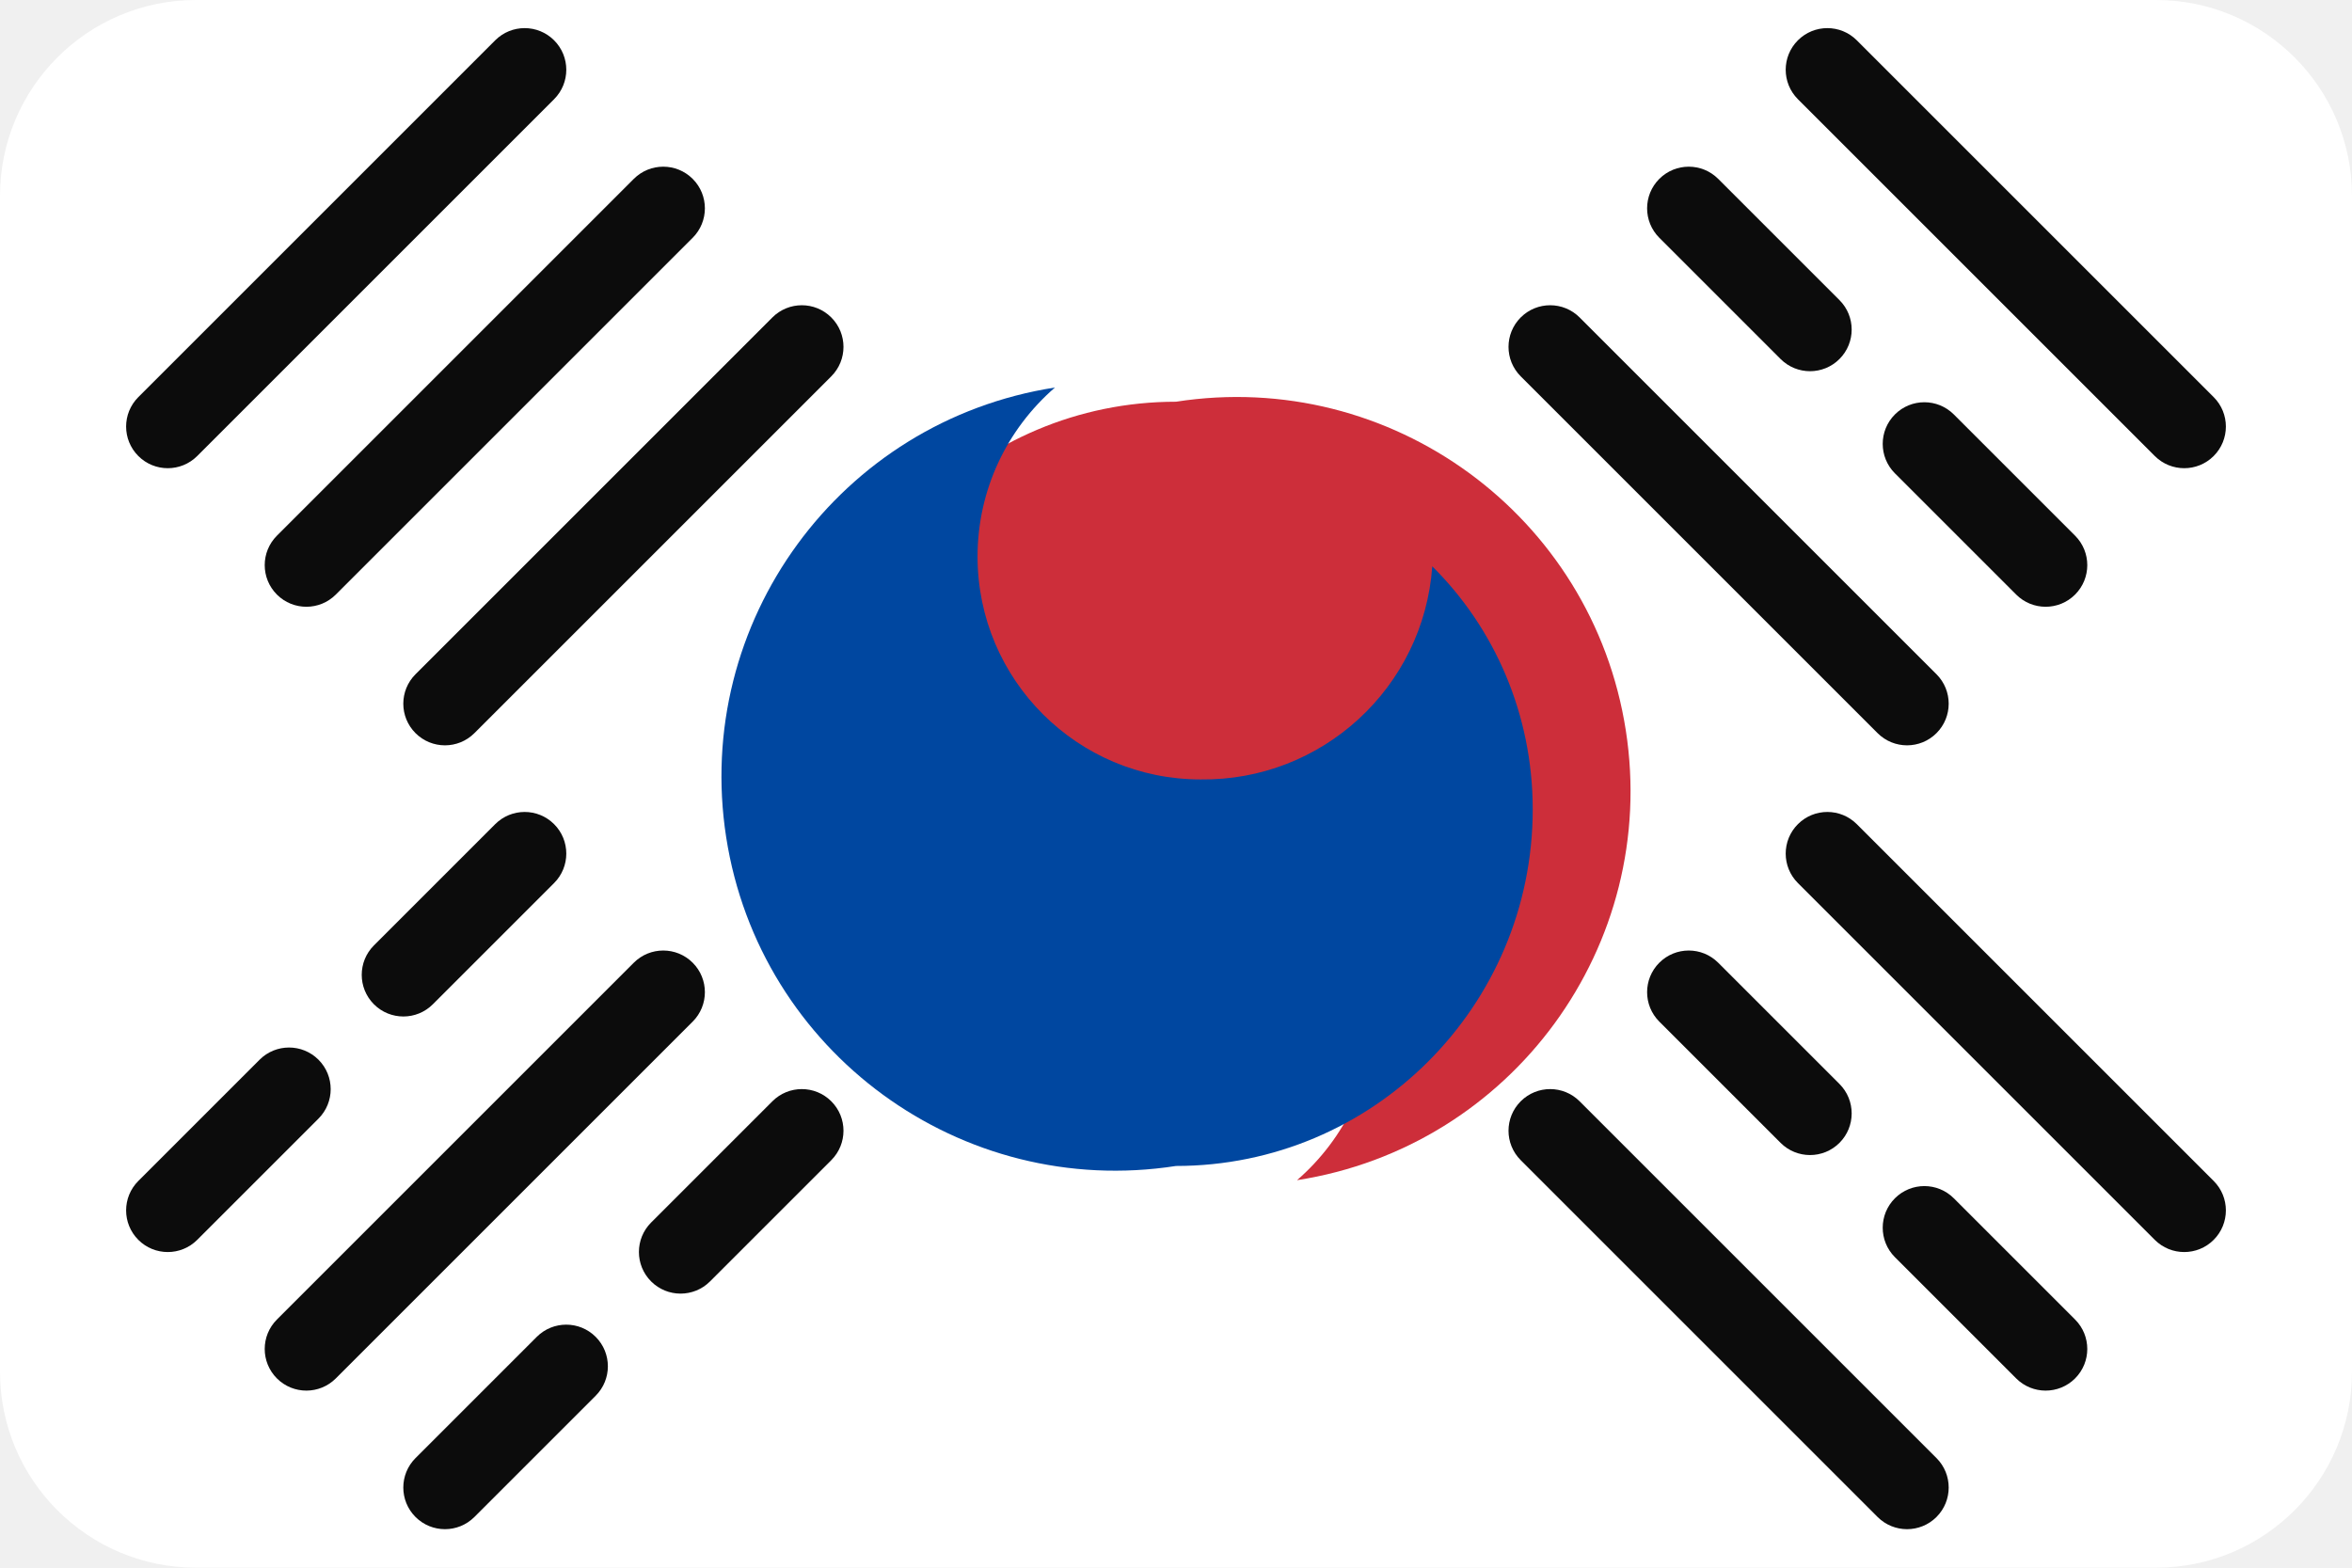
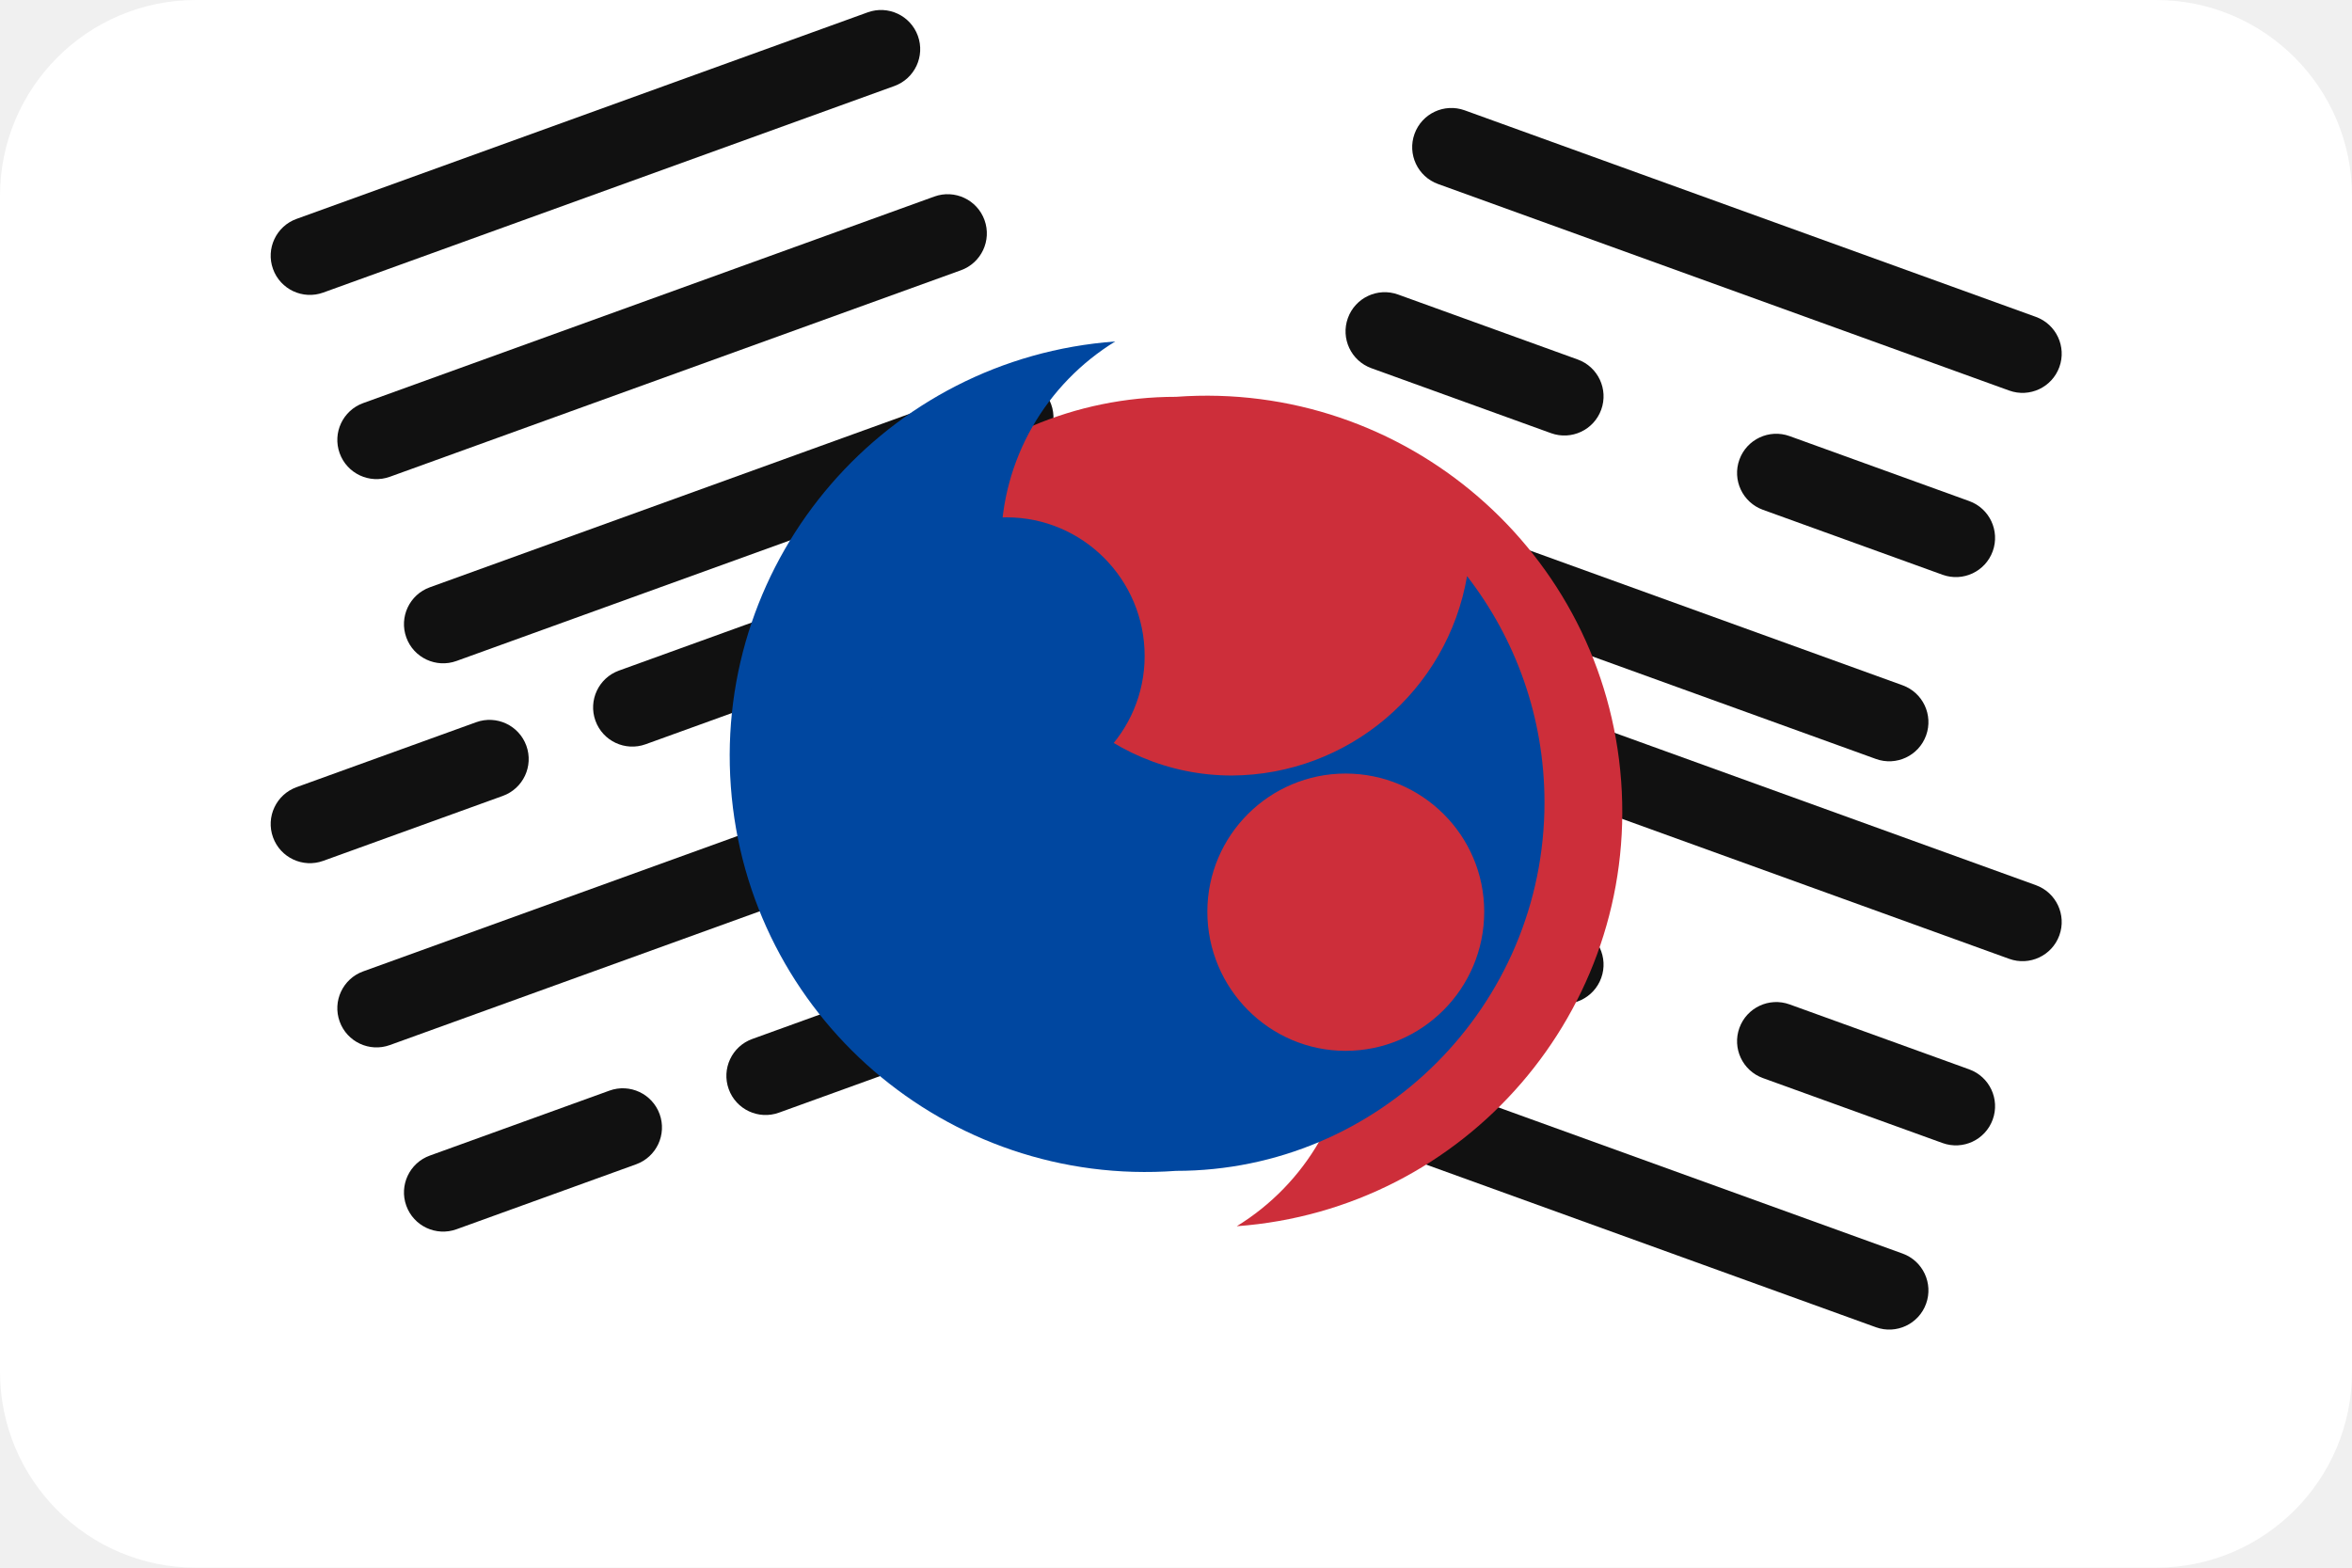
<svg xmlns="http://www.w3.org/2000/svg" width="48" height="32" viewBox="0 0 48 32" fill="none">
  <rect width="48" height="32" rx="4" fill="#FFFFFF" />
-   <g fill="#0C0C0C">
-     <g transform="rotate(-45 10 8)">
-       <rect x="4" y="3" width="12" height="1.7" rx="0.85" />
-       <rect x="4" y="7" width="12" height="1.7" rx="0.85" />
-       <rect x="4" y="11" width="12" height="1.7" rx="0.85" />
+   <g fill="#111111">
+     <g transform="matrix(.94 -.34 .34 .94 2.4 2.6)">
+       <rect x="2" y="3" width="14" height="1.6" rx="0.8" />
+       <rect x="2" y="7" width="14" height="1.6" rx="0.8" />
+       <rect x="2" y="11" width="14" height="1.6" rx="0.8" />
    </g>
-     <g transform="rotate(45 38 8)">
-       <rect x="32" y="3" width="12" height="1.7" rx="0.85" />
-       <rect x="32" y="11" width="12" height="1.7" rx="0.85" />
-       <rect x="32" y="7" width="5.2" height="1.7" rx="0.85" />
-       <rect x="38.8" y="7" width="5.2" height="1.7" rx="0.85" />
+     <g transform="matrix(.94 .34 -.34 .94 26.4 -2.2)">
+       <rect x="4" y="3" width="14" height="1.6" rx="0.8" />
+       <rect x="4" y="11" width="14" height="1.6" rx="0.8" />
+       <rect x="4" y="7" width="5.5" height="1.6" rx="0.8" />
+       <rect x="12.5" y="7" width="5.5" height="1.6" rx="0.8" />
    </g>
-     <g transform="rotate(45 38 24)">
-       <rect x="32" y="19" width="12" height="1.7" rx="0.85" />
-       <rect x="32" y="23" width="5.2" height="1.7" rx="0.85" />
-       <rect x="38.8" y="23" width="5.2" height="1.7" rx="0.85" />
-       <rect x="32" y="27" width="12" height="1.7" rx="0.85" />
+     <g transform="matrix(.94 .34 -.34 .94 26.4 9.4)">
+       <rect x="4" y="3" width="14" height="1.6" rx="0.8" />
+       <rect x="4" y="7" width="5.5" height="1.6" rx="0.8" />
+       <rect x="12.5" y="7" width="5.5" height="1.6" rx="0.8" />
+       <rect x="4" y="11" width="14" height="1.6" rx="0.8" />
    </g>
-     <g transform="rotate(-45 10 24)">
-       <rect x="4" y="19" width="5.2" height="1.7" rx="0.85" />
-       <rect x="10.8" y="19" width="5.2" height="1.7" rx="0.85" />
-       <rect x="4" y="23" width="12" height="1.7" rx="0.85" />
-       <rect x="4" y="27" width="5.2" height="1.7" rx="0.85" />
-       <rect x="10.8" y="27" width="5.2" height="1.7" rx="0.85" />
+     <g transform="matrix(.94 -.34 .34 .94 2.4 14.2)">
+       <rect x="2" y="3" width="5.5" height="1.6" rx="0.8" />
+       <rect x="9" y="3" width="5.5" height="1.6" rx="0.8" />
+       <rect x="2" y="7" width="14" height="1.6" rx="0.8" />
+       <rect x="2" y="11" width="5.5" height="1.6" rx="0.8" />
+       <rect x="9" y="11" width="5.5" height="1.6" rx="0.8" />
    </g>
  </g>
-   <path fill="#CD2E3A" d="M24 8.2c-4.02 0-7.28 3.26-7.28 7.28 0 1.94.78 3.7 2.05 4.96a4.68 4.68 0 0 1 4.73-4.35 4.55 4.55 0 0 1 4.55 4.55c0 1.36-.6 2.6-1.58 3.45A7.28 7.28 0 1 0 24 8.2Z" />
-   <path fill="#0047A0" d="M24 23.8c4.02 0 7.28-3.26 7.28-7.28 0-1.94-.78-3.7-2.05-4.96a4.68 4.68 0 0 1-4.73 4.35 4.55 4.55 0 0 1-4.55-4.55c0-1.36.6-2.6 1.58-3.45A7.28 7.28 0 1 0 24 23.8Z" />
+   <path d="M24 8.1c-4.15 0-7.52 3.37-7.52 7.52 0 1.74.59 3.34 1.58 4.62a4.9 4.9 0 0 1 4.8-4.07c2.6 0 4.71 2.11 4.71 4.71 0 1.75-.93 3.29-2.33 4.15A7.52 7.52 0 1 0 24 8.1Z" fill="#CD2E3A" />
+   <path d="M24 23.9c4.15 0 7.52-3.37 7.52-7.52 0-1.74-.59-3.34-1.58-4.62a4.9 4.9 0 0 1-4.8 4.07c-2.6 0-4.71-2.11-4.71-4.71 0-1.75.93-3.29 2.33-4.15A7.52 7.52 0 1 0 24 23.9Z" fill="#0047A0" />
+   <path d="M27.46 15.79c1.56 0 2.83 1.26 2.83 2.82 0 1.57-1.27 2.84-2.83 2.84-1.55 0-2.82-1.27-2.82-2.84 0-1.56 1.27-2.82 2.82-2.82Z" fill="#CD2E3A" />
+   <path d="M20.54 16.21c-1.56 0-2.83-1.26-2.83-2.82s1.27-2.83 2.83-2.83 2.82 1.27 2.82 2.83-1.27 2.82-2.82 2.82Z" fill="#0047A0" />
</svg>
